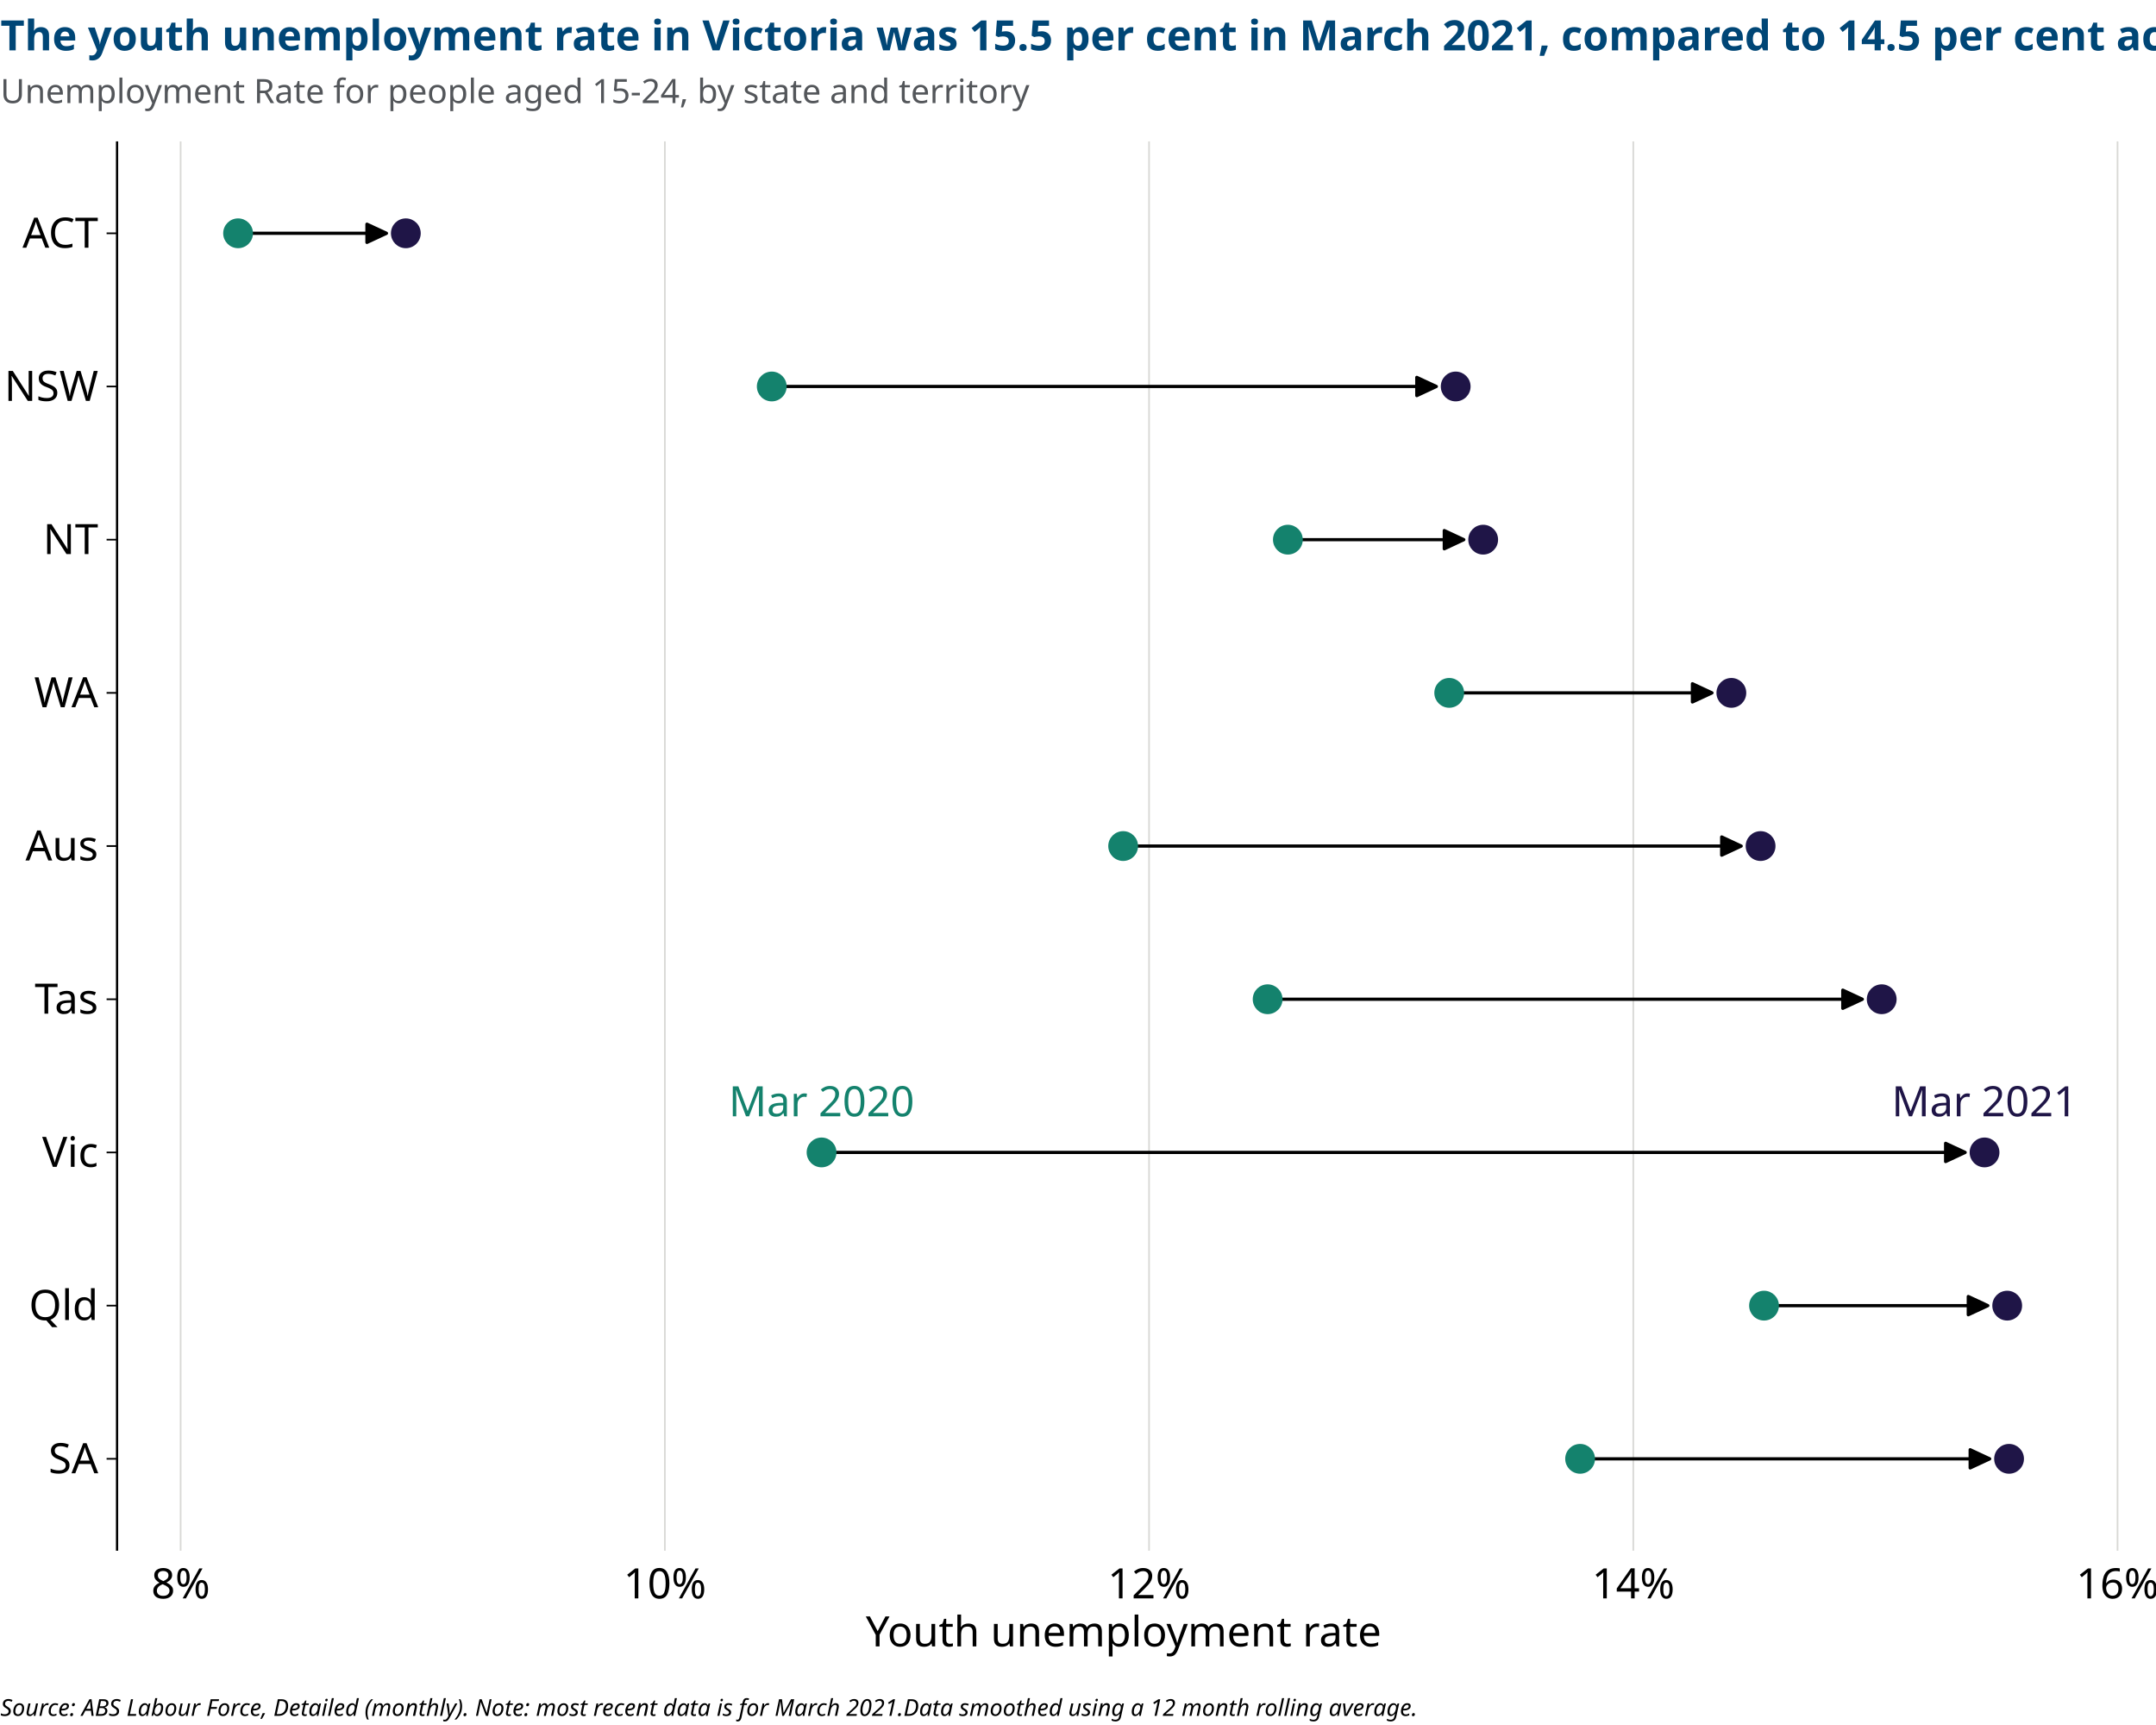
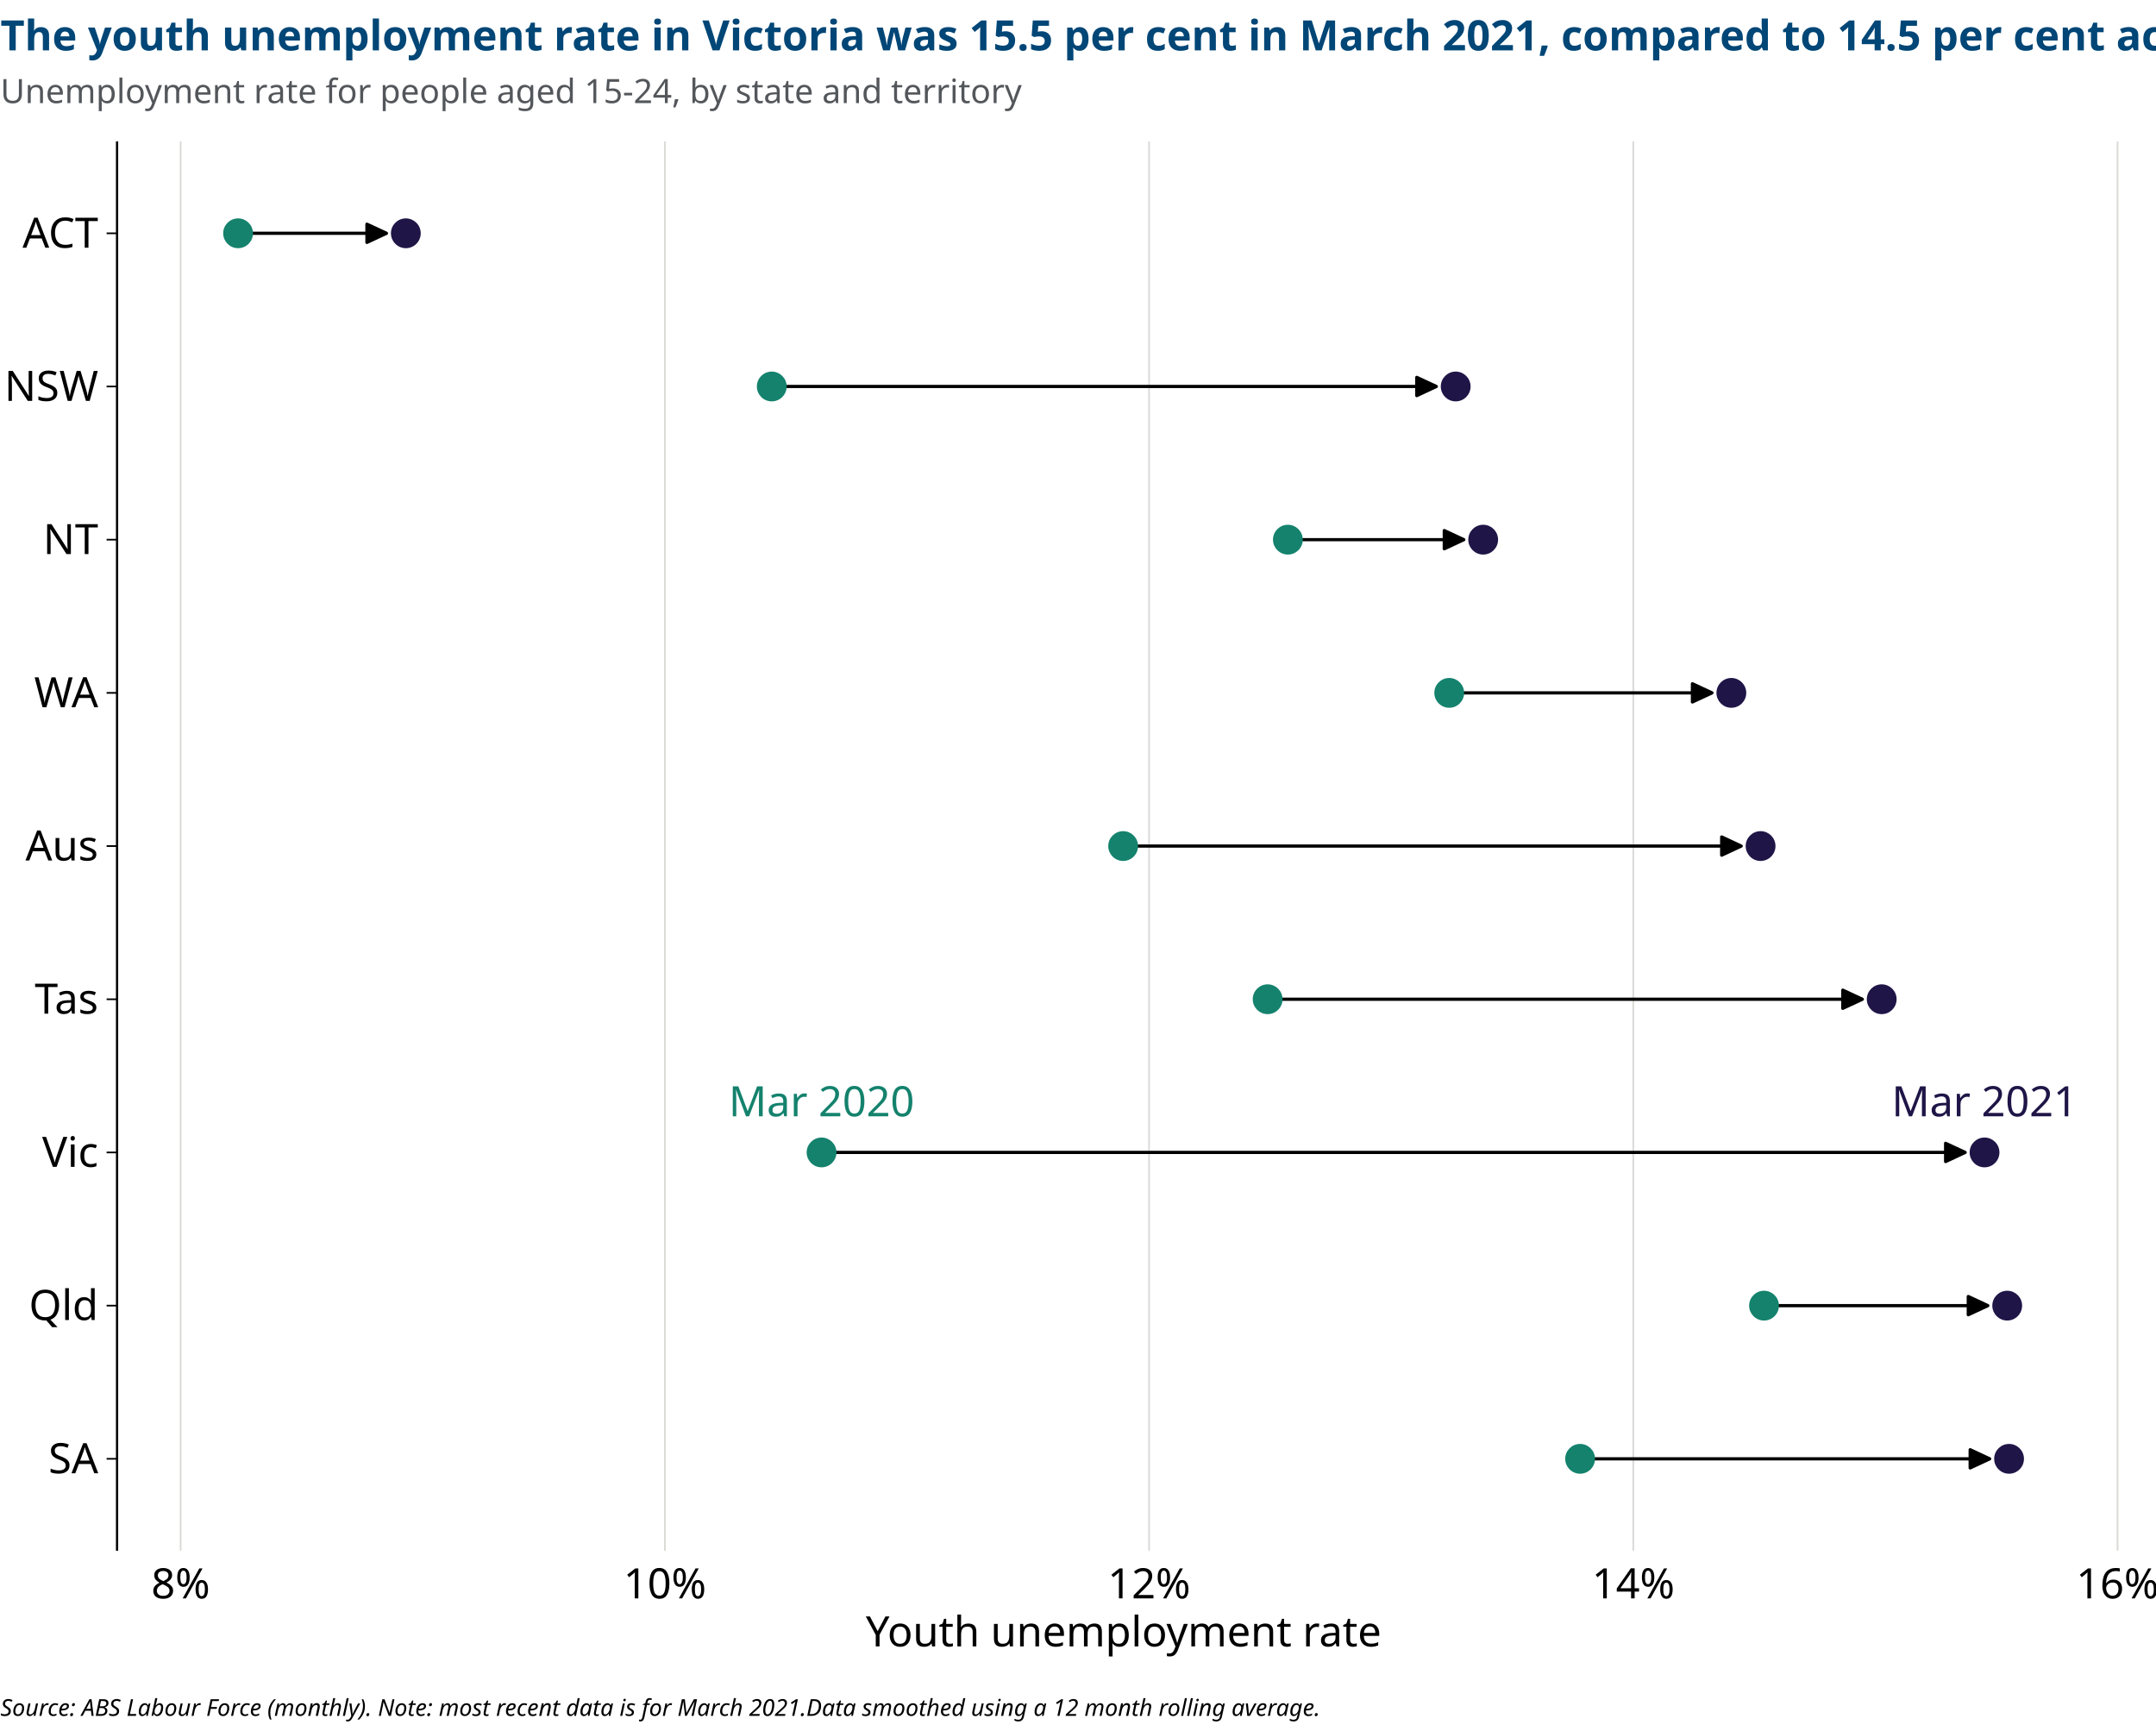
<svg xmlns="http://www.w3.org/2000/svg" class="svglite" data-engine-version="2.0" width="720.00pt" height="576.00pt" viewBox="0 0 720.00 576.00">
  <defs>
    <style type="text/css">
    .svglite line, .svglite polyline, .svglite polygon, .svglite path, .svglite rect, .svglite circle {
      fill: none;
      stroke: #000000;
      stroke-linecap: round;
      stroke-linejoin: round;
      stroke-miterlimit: 10.00;
    }
  </style>
  </defs>
  <rect width="100%" height="100%" style="stroke: none; fill: #FFFFFF;" />
  <defs>
    <clipPath id="cpMC4wMHw3MjAuMDB8MC4wMHw1NzYuMDA=">
      <rect x="0.00" y="0.00" width="720.00" height="576.00" />
    </clipPath>
  </defs>
  <g clip-path="url(#cpMC4wMHw3MjAuMDB8MC4wMHw1NzYuMDA=)">
    <rect x="0.00" y="0.00" width="720.00" height="576.00" style="stroke-width: 0.75; stroke: none; fill: #FFFFFF;" />
  </g>
  <defs>
    <clipPath id="cpMzkuMDl8NzExLjM2fDQ3LjIxfDUxNy44MQ==">
      <rect x="39.09" y="47.21" width="672.27" height="470.60" />
    </clipPath>
  </defs>
  <g clip-path="url(#cpMzkuMDl8NzExLjM2fDQ3LjIxfDUxNy44MQ==)">
    <rect x="39.09" y="47.21" width="672.27" height="470.60" style="stroke-width: 0.75; stroke: none; fill: #FFFFFF;" />
    <polyline points="60.32,517.81 60.32,47.21 " style="stroke-width: 0.56; stroke: #D9D9D6; stroke-linecap: butt;" />
    <polyline points="222.03,517.81 222.03,47.21 " style="stroke-width: 0.56; stroke: #D9D9D6; stroke-linecap: butt;" />
    <polyline points="383.73,517.81 383.73,47.21 " style="stroke-width: 0.56; stroke: #D9D9D6; stroke-linecap: butt;" />
    <polyline points="545.44,517.81 545.44,47.21 " style="stroke-width: 0.56; stroke: #D9D9D6; stroke-linecap: butt;" />
    <polyline points="707.15,517.81 707.15,47.21 " style="stroke-width: 0.56; stroke: #D9D9D6; stroke-linecap: butt;" />
    <line x1="79.51" y1="77.90" x2="129.06" y2="77.90" style="stroke-width: 1.07; stroke-linecap: butt;" />
    <polygon points="122.54,80.94 129.06,77.90 122.54,74.86 " style="stroke-width: 1.07; stroke-linecap: butt; fill: #000000;" />
    <line x1="375.08" y1="282.51" x2="581.48" y2="282.51" style="stroke-width: 1.07; stroke-linecap: butt;" />
    <polygon points="574.96,285.55 581.48,282.51 574.96,279.47 " style="stroke-width: 1.07; stroke-linecap: butt; fill: #000000;" />
    <line x1="257.73" y1="129.05" x2="479.67" y2="129.05" style="stroke-width: 1.07; stroke-linecap: butt;" />
    <polygon points="473.14,132.10 479.67,129.05 473.14,126.01 " style="stroke-width: 1.07; stroke-linecap: butt; fill: #000000;" />
    <line x1="430.09" y1="180.20" x2="488.84" y2="180.20" style="stroke-width: 1.07; stroke-linecap: butt;" />
    <polygon points="482.32,183.25 488.84,180.20 482.32,177.16 " style="stroke-width: 1.07; stroke-linecap: butt; fill: #000000;" />
    <line x1="589.10" y1="435.97" x2="663.84" y2="435.97" style="stroke-width: 1.07; stroke-linecap: butt;" />
    <polygon points="657.31,439.01 663.84,435.97 657.31,432.92 " style="stroke-width: 1.07; stroke-linecap: butt; fill: #000000;" />
    <line x1="527.68" y1="487.12" x2="664.46" y2="487.12" style="stroke-width: 1.07; stroke-linecap: butt;" />
    <polygon points="657.94,490.16 664.46,487.12 657.94,484.08 " style="stroke-width: 1.07; stroke-linecap: butt; fill: #000000;" />
    <line x1="423.33" y1="333.66" x2="621.93" y2="333.66" style="stroke-width: 1.07; stroke-linecap: butt;" />
    <polygon points="615.40,336.70 621.93,333.66 615.40,330.62 " style="stroke-width: 1.07; stroke-linecap: butt; fill: #000000;" />
    <line x1="274.36" y1="384.81" x2="656.27" y2="384.81" style="stroke-width: 1.07; stroke-linecap: butt;" />
    <polygon points="649.74,387.86 656.27,384.81 649.74,381.77 " style="stroke-width: 1.07; stroke-linecap: butt; fill: #000000;" />
    <line x1="483.97" y1="231.36" x2="571.72" y2="231.36" style="stroke-width: 1.07; stroke-linecap: butt;" />
    <polygon points="565.19,234.40 571.72,231.36 565.19,228.31 " style="stroke-width: 1.07; stroke-linecap: butt; fill: #000000;" />
    <circle cx="375.08" cy="282.51" r="4.62" style="stroke-width: 0.71; stroke: #14826D; fill: #14826D;" />
    <circle cx="587.95" cy="282.51" r="4.62" style="stroke-width: 0.71; stroke: #1F1547; fill: #1F1547;" />
    <circle cx="257.73" cy="129.05" r="4.62" style="stroke-width: 0.71; stroke: #14826D; fill: #14826D;" />
    <circle cx="486.13" cy="129.05" r="4.62" style="stroke-width: 0.71; stroke: #1F1547; fill: #1F1547;" />
    <circle cx="589.10" cy="435.97" r="4.62" style="stroke-width: 0.71; stroke: #14826D; fill: #14826D;" />
    <circle cx="670.31" cy="435.97" r="4.62" style="stroke-width: 0.71; stroke: #1F1547; fill: #1F1547;" />
    <circle cx="423.33" cy="333.66" r="4.62" style="stroke-width: 0.71; stroke: #14826D; fill: #14826D;" />
    <circle cx="628.40" cy="333.66" r="4.62" style="stroke-width: 0.71; stroke: #1F1547; fill: #1F1547;" />
    <circle cx="79.51" cy="77.90" r="4.62" style="stroke-width: 0.71; stroke: #14826D; fill: #14826D;" />
    <circle cx="135.53" cy="77.90" r="4.62" style="stroke-width: 0.71; stroke: #1F1547; fill: #1F1547;" />
    <circle cx="483.97" cy="231.36" r="4.62" style="stroke-width: 0.71; stroke: #14826D; fill: #14826D;" />
    <circle cx="578.19" cy="231.36" r="4.62" style="stroke-width: 0.71; stroke: #1F1547; fill: #1F1547;" />
    <circle cx="430.09" cy="180.20" r="4.62" style="stroke-width: 0.71; stroke: #14826D; fill: #14826D;" />
    <circle cx="495.31" cy="180.20" r="4.62" style="stroke-width: 0.71; stroke: #1F1547; fill: #1F1547;" />
    <circle cx="274.36" cy="384.81" r="4.62" style="stroke-width: 0.71; stroke: #14826D; fill: #14826D;" />
    <circle cx="662.74" cy="384.81" r="4.62" style="stroke-width: 0.71; stroke: #1F1547; fill: #1F1547;" />
    <circle cx="527.68" cy="487.12" r="4.62" style="stroke-width: 0.71; stroke: #14826D; fill: #14826D;" />
    <circle cx="670.93" cy="487.12" r="4.62" style="stroke-width: 0.71; stroke: #1F1547; fill: #1F1547;" />
    <text x="274.36" y="372.75" text-anchor="middle" style="font-size: 14.00px; fill: #14826D; font-family: sans;" textLength="59.15px" lengthAdjust="spacingAndGlyphs">Mar 2020</text>
    <text x="662.74" y="372.75" text-anchor="middle" style="font-size: 14.00px; fill: #1F1547; font-family: sans;" textLength="59.15px" lengthAdjust="spacingAndGlyphs">Mar 2021</text>
  </g>
  <g clip-path="url(#cpMC4wMHw3MjAuMDB8MC4wMHw1NzYuMDA=)">
    <polyline points="39.09,517.81 39.09,47.21 " style="stroke-width: 0.75; stroke-linecap: butt;" />
    <text x="32.81" y="491.94" text-anchor="end" style="font-size: 14.00px; font-family: sans;" textLength="18.68px" lengthAdjust="spacingAndGlyphs">SA</text>
    <text x="32.81" y="440.78" text-anchor="end" style="font-size: 14.00px; font-family: sans;" textLength="21.79px" lengthAdjust="spacingAndGlyphs">Qld</text>
    <text x="32.81" y="389.63" text-anchor="end" style="font-size: 14.00px; font-family: sans;" textLength="19.45px" lengthAdjust="spacingAndGlyphs">Vic</text>
    <text x="32.81" y="338.48" text-anchor="end" style="font-size: 14.00px; font-family: sans;" textLength="23.34px" lengthAdjust="spacingAndGlyphs">Tas</text>
    <text x="32.81" y="287.33" text-anchor="end" style="font-size: 14.00px; font-family: sans;" textLength="24.13px" lengthAdjust="spacingAndGlyphs">Aus</text>
    <text x="32.81" y="236.17" text-anchor="end" style="font-size: 14.00px; font-family: sans;" textLength="22.55px" lengthAdjust="spacingAndGlyphs">WA</text>
    <text x="32.81" y="185.02" text-anchor="end" style="font-size: 14.00px; font-family: sans;" textLength="18.66px" lengthAdjust="spacingAndGlyphs">NT</text>
    <text x="32.81" y="133.87" text-anchor="end" style="font-size: 14.00px; font-family: sans;" textLength="32.67px" lengthAdjust="spacingAndGlyphs">NSW</text>
    <text x="32.81" y="82.72" text-anchor="end" style="font-size: 14.00px; font-family: sans;" textLength="28.01px" lengthAdjust="spacingAndGlyphs">ACT</text>
    <polyline points="35.60,487.12 39.09,487.12 " style="stroke-width: 0.56; stroke-linecap: butt;" />
    <polyline points="35.60,435.97 39.09,435.97 " style="stroke-width: 0.56; stroke-linecap: butt;" />
    <polyline points="35.60,384.81 39.09,384.81 " style="stroke-width: 0.56; stroke-linecap: butt;" />
    <polyline points="35.60,333.66 39.09,333.66 " style="stroke-width: 0.56; stroke-linecap: butt;" />
    <polyline points="35.60,282.51 39.09,282.51 " style="stroke-width: 0.56; stroke-linecap: butt;" />
    <polyline points="35.60,231.36 39.09,231.36 " style="stroke-width: 0.56; stroke-linecap: butt;" />
    <polyline points="35.60,180.20 39.09,180.20 " style="stroke-width: 0.56; stroke-linecap: butt;" />
    <polyline points="35.60,129.05 39.09,129.05 " style="stroke-width: 0.56; stroke-linecap: butt;" />
    <polyline points="35.60,77.90 39.09,77.90 " style="stroke-width: 0.56; stroke-linecap: butt;" />
    <text x="60.32" y="533.72" text-anchor="middle" style="font-size: 14.00px; font-family: sans;" textLength="20.24px" lengthAdjust="spacingAndGlyphs">8%</text>
    <text x="222.03" y="533.72" text-anchor="middle" style="font-size: 14.00px; font-family: sans;" textLength="28.02px" lengthAdjust="spacingAndGlyphs">10%</text>
    <text x="383.73" y="533.72" text-anchor="middle" style="font-size: 14.00px; font-family: sans;" textLength="28.02px" lengthAdjust="spacingAndGlyphs">12%</text>
    <text x="545.44" y="533.72" text-anchor="middle" style="font-size: 14.00px; font-family: sans;" textLength="28.02px" lengthAdjust="spacingAndGlyphs">14%</text>
    <text x="707.15" y="533.72" text-anchor="middle" style="font-size: 14.00px; font-family: sans;" textLength="28.02px" lengthAdjust="spacingAndGlyphs">16%</text>
    <text x="375.22" y="549.75" text-anchor="middle" style="font-size: 14.00px; font-family: sans;" textLength="160.34px" lengthAdjust="spacingAndGlyphs">Youth unemployment rate</text>
-     <text x="0.14" y="34.42" style="font-size: 11.20px; fill: #53565A; font-family: sans;" textLength="323.15px" lengthAdjust="spacingAndGlyphs">Unemployment Rate for people aged 15-24, by state and territory</text>
+     <text x="0.14" y="34.42" style="font-size: 11.20px; fill: #53565A; font-family: sans;" textLength="318.79px" lengthAdjust="spacingAndGlyphs">Unemployment rate for people aged 15-24, by state and territory</text>
    <text x="0.14" y="16.83" style="font-size: 14.00px; font-weight: bold; fill: #004676; font-family: sans;" textLength="733.15px" lengthAdjust="spacingAndGlyphs">The youth unemployment rate in Victoria was 15.5 per cent in March 2021, compared to 14.5 per cent across Australia</text>
-     <text x="0.14" y="572.95" style="font-size: 7.77px; font-style: italic; font-family: sans;" textLength="477.30px" lengthAdjust="spacingAndGlyphs">Source: ABS Labour Force, Detailed (monthly). Note: most recent data is for March 2021.Data smoothed using a 12 month rolling average.</text>
+     <text x="0.14" y="572.95" style="font-size: 7.77px; font-style: italic; font-family: sans;" textLength="444.47px" lengthAdjust="spacingAndGlyphs">Source: ABS Labour Force (monthly). Note: most recent data is for March 2021.Data smoothed using a 12 month rolling average.</text>
  </g>
</svg>
